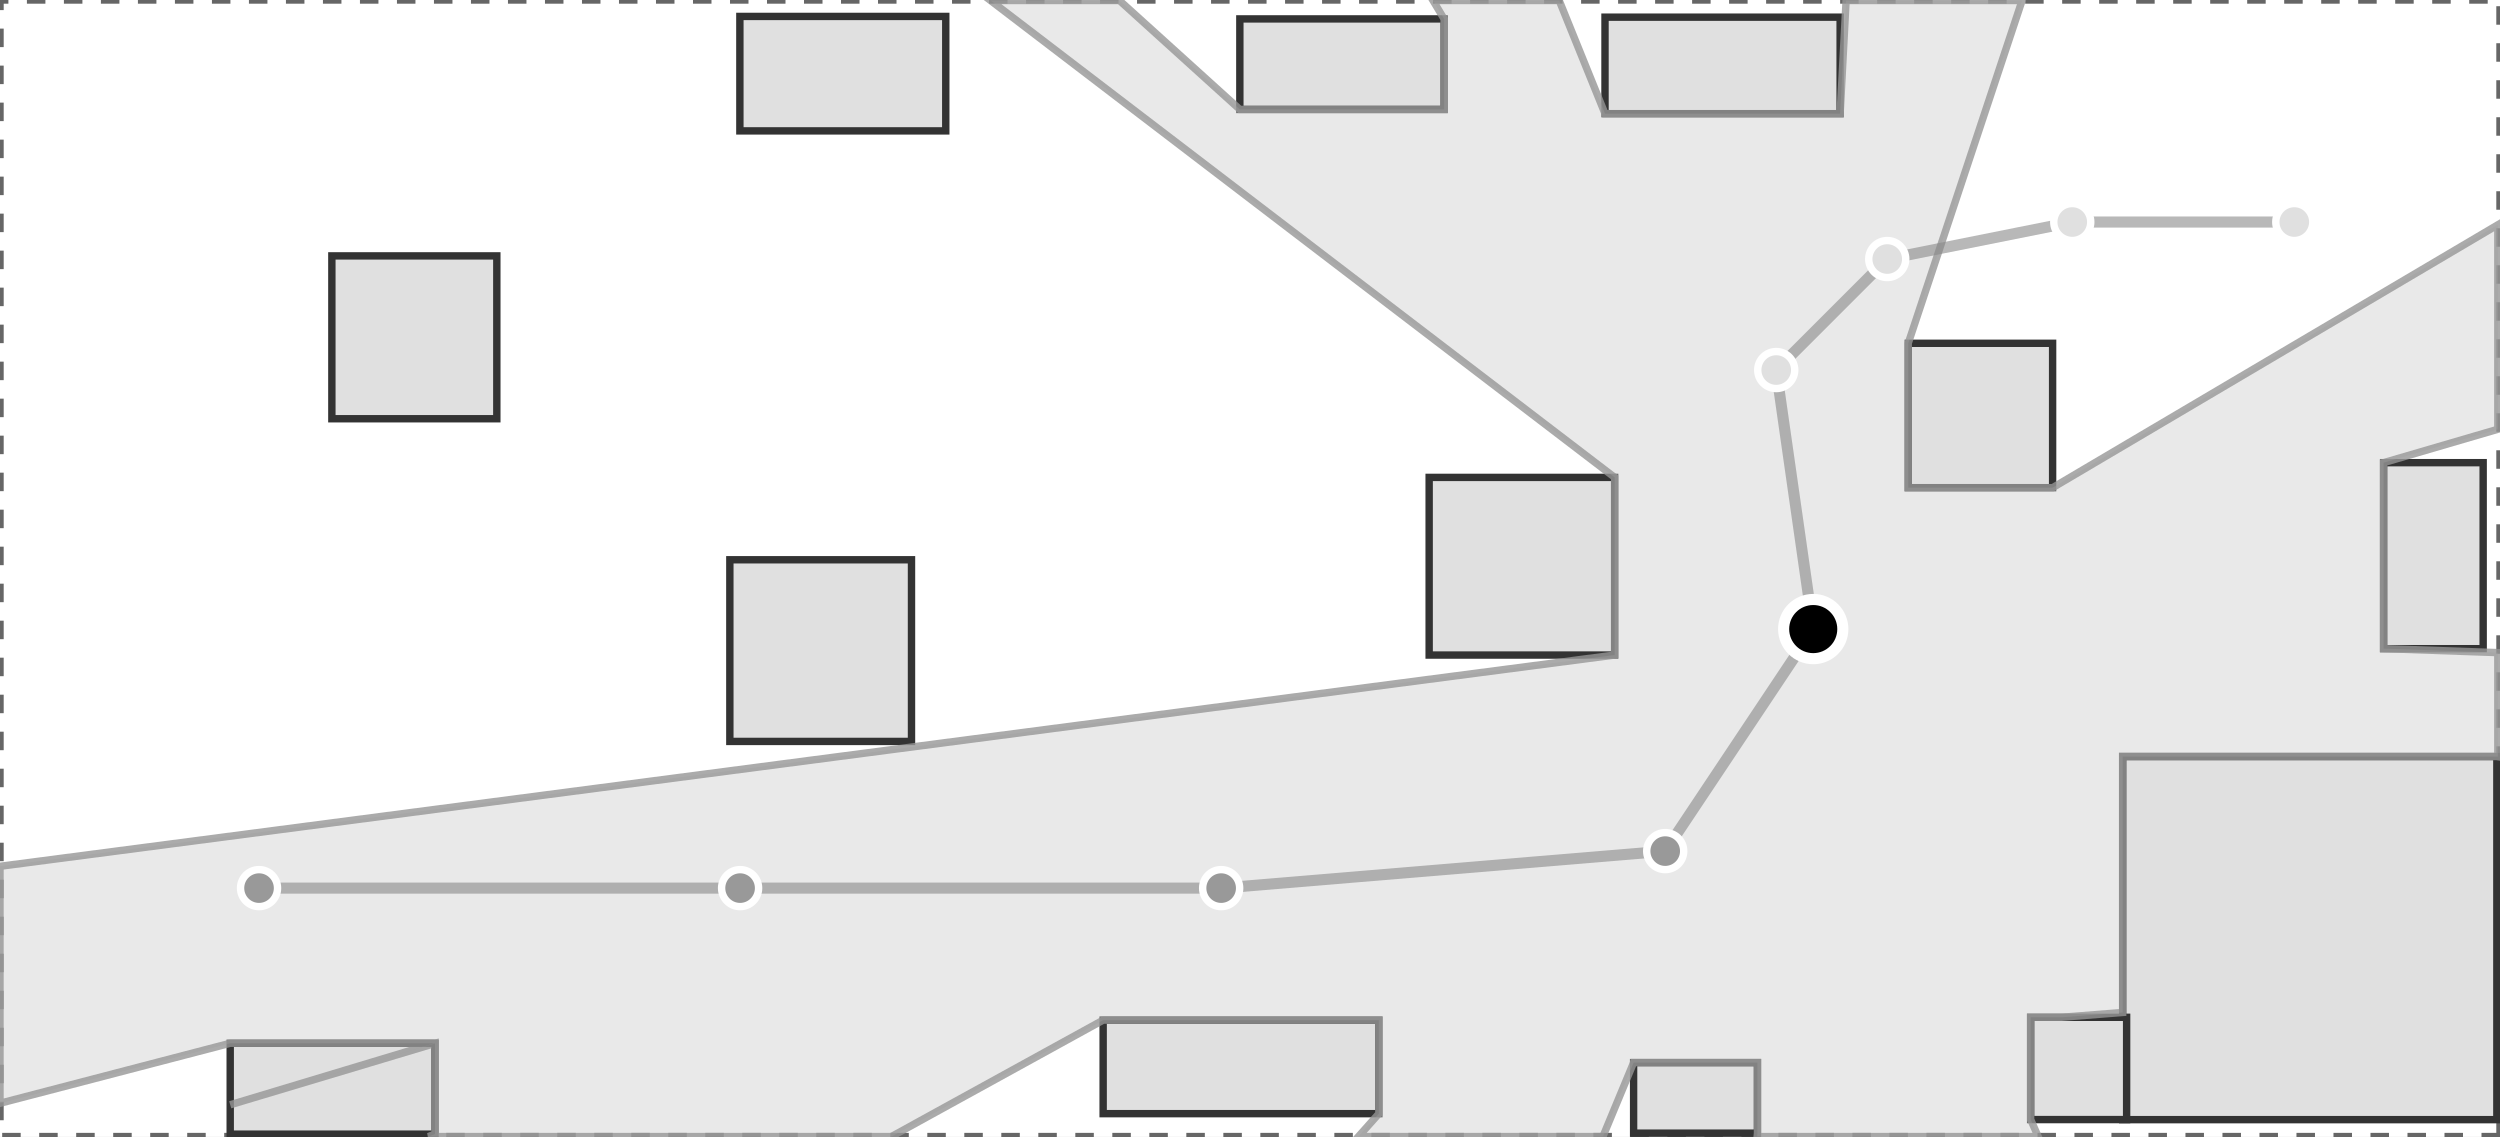
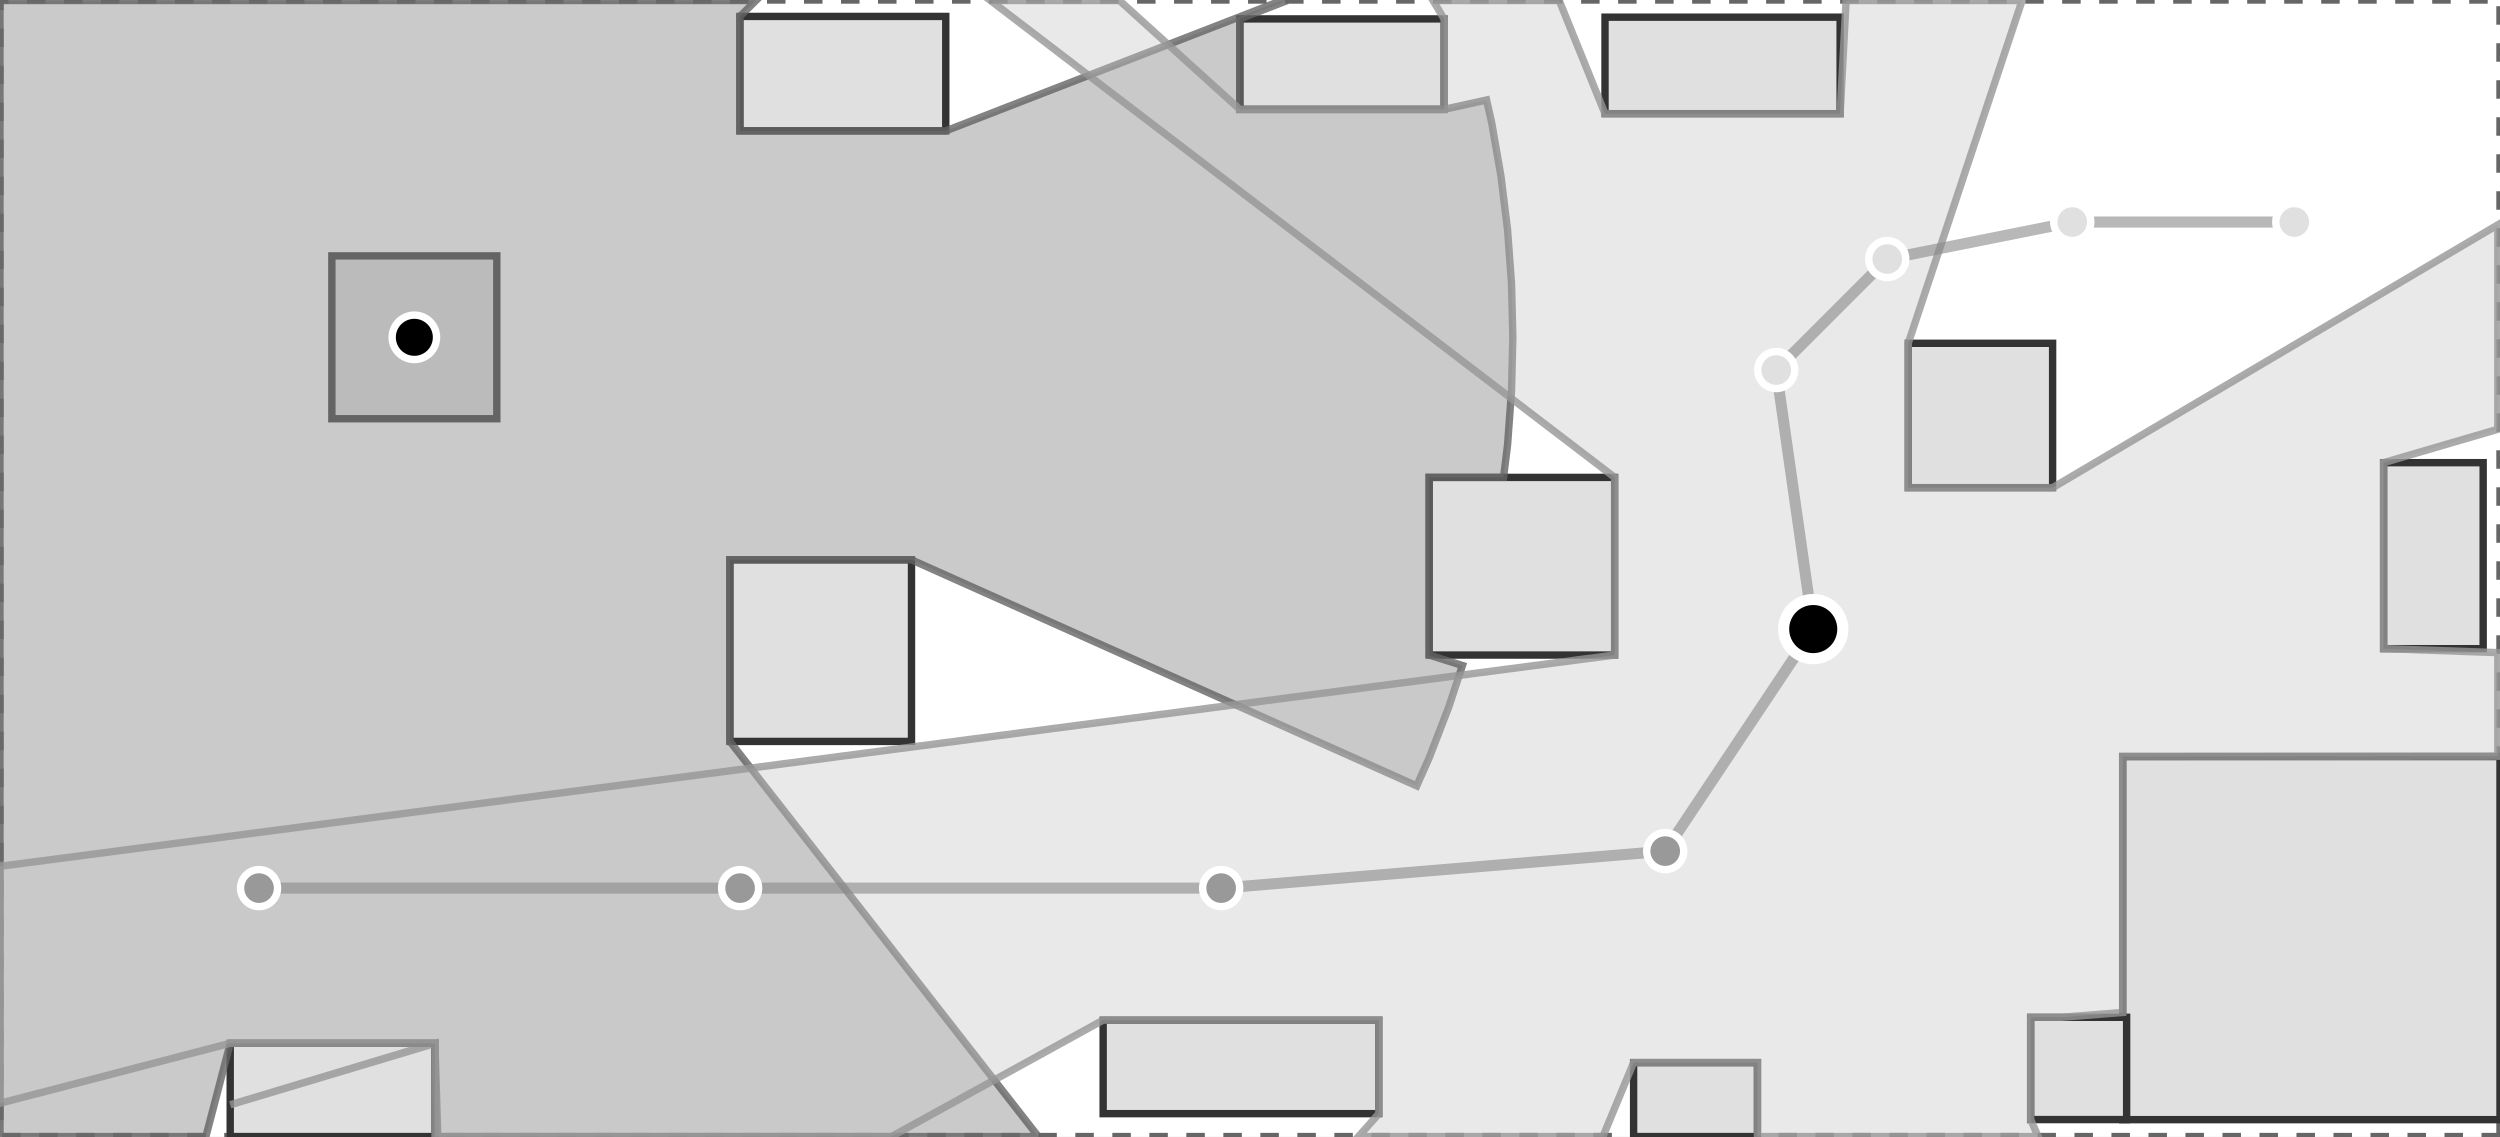
<svg xmlns="http://www.w3.org/2000/svg" baseProfile="full" height="307.14px" version="1.1" viewBox="0 0 675.59 307.14" width="675.59px">
  <defs />
  <rect fill="white" height="307.14" width="675.59" x="0" y="0" />
  <polygon fill="none" points="675.59,307.14 0.0,307.14 0.0,0.0 675.59,0.0 675.59,307.14" stroke="#666666" stroke-dasharray="5,5" stroke-width="2" />
  <polygon fill="#e0e0e0" points="134.26,113.16 89.68,113.16 89.68,69.15 134.26,69.15 134.26,113.16" stroke="#333333" stroke-width="2" />
  <polygon fill="#e0e0e0" points="255.58,35.37 199.94,35.37 199.94,4.44 255.58,4.44 255.58,35.37 255.58,35.37" stroke="#333333" stroke-width="2" />
  <polygon fill="#e0e0e0" points="390.26,29.58 335.05,29.58 335.05,5.11 390.26,5.11 390.26,29.58" stroke="#333333" stroke-width="2" />
  <polygon fill="#e0e0e0" points="497.27,30.72 433.73,30.72 433.73,4.64 497.27,4.64 497.27,30.72" stroke="#333333" stroke-width="2" />
  <polygon fill="#e0e0e0" points="554.69,131.79 515.67,131.79 515.67,92.77 554.69,92.77 554.69,131.79" stroke="#333333" stroke-width="2" />
  <polygon fill="#e0e0e0" points="671.04,175.3 644.13,175.3 644.13,125.03 671.04,125.03 671.04,175.3" stroke="#333333" stroke-width="2" />
  <polygon fill="#e0e0e0" points="246.32,200.36 197.23,200.36 197.23,151.27 246.32,151.27 246.32,200.36" stroke="#333333" stroke-width="2" />
  <polygon fill="#e0e0e0" points="436.34,177.02 386.21,177.02 386.21,129.01 436.34,129.01 436.34,177.02" stroke="#333333" stroke-width="2" />
-   <polygon fill="#e0e0e0" points="674.74,302.57 573.62,302.57 573.62,204.44 674.74,204.44 674.74,302.57" stroke="#333333" stroke-width="2" />
+   <polygon fill="#e0e0e0" points="675.59,302.57 573.62,302.57 573.62,204.44 675.59,204.44 675.59,302.57" stroke="#333333" stroke-width="2" />
  <polygon fill="#e0e0e0" points="574.69,302.55 548.75,302.55 548.75,274.91 574.69,274.91 574.69,302.55" stroke="#333333" stroke-width="2" />
-   <polygon fill="#e0e0e0" points="474.93,306.22 441.46,306.22 441.46,287.15 474.93,287.15 474.93,306.22 474.93,306.22" stroke="#333333" stroke-width="2" />
+   <polygon fill="#e0e0e0" points="474.93,307.14 441.46,307.14 441.46,287.15 474.93,287.15 474.93,307.14 474.93,307.14" stroke="#333333" stroke-width="2" />
  <polygon fill="#e0e0e0" points="372.62,300.95 298.11,300.95 298.11,275.67 372.62,275.67 372.62,300.95 372.62,300.95" stroke="#333333" stroke-width="2" />
-   <polygon fill="#e0e0e0" points="117.56,306.49 62.21,306.49 62.21,281.92 117.56,281.92 117.56,306.49" stroke="#333333" stroke-width="2" />
-   <polygon fill="rgb(200, 200, 200)" fill-opacity="0.4" points="436.34,173.624 436.34,173.629 436.34,173.635 436.34,175.559 436.34,175.564 436.34,175.57 436.34,176.68 436.34,176.685 436.34,176.691 436.34,177.015 6.616664280113194e-15,234.104 -2.8062156885890266e-14,234.153 2.191764140435239e-15,298.143 62.21,281.92 62.385,281.92 89.957,281.92 90.111,281.92 90.265,281.92 117.425,281.92 62.21,298.553 117.56,281.961 117.56,288.789 117.56,288.83 117.56,288.871 117.56,306.448 115.786,307.14 115.902,307.14 240.904,307.14 298.11,275.67 298.155,275.67 335.121,275.67 335.155,275.67 335.188,275.67 372.596,275.67 372.62,275.67 372.62,275.691 372.62,300.924 372.62,300.95 367.096,307.14 433.161,307.14 441.46,287.15 441.474,287.15 448.242,287.15 448.255,287.15 448.269,287.15 474.918,287.15 474.93,287.15 474.93,287.243 474.93,306.095 474.93,306.22 474.842,307.14 550.768,307.14 550.784,307.14 548.75,302.514 548.75,274.935 548.75,274.91 548.764,274.91 556.158,274.91 556.173,274.91 556.188,274.91 557.015,274.91 557.03,274.91 557.045,274.91 573.62,273.606 573.62,273.585 573.62,273.563 573.62,232 573.62,231.987 573.62,231.974 573.62,231.803 573.62,231.79 573.62,231.777 573.62,230.019 573.62,230.006 573.62,229.993 573.62,204.45 573.62,204.44 573.644,204.44 674.638,204.44 675.0,204.488 675.0,204.469 675.0,176.38 675.0,176.362 644.13,175.285 644.13,174.528 644.13,174.512 644.13,174.497 644.13,131.731 644.13,131.714 644.13,131.698 644.13,125.047 644.13,125.03 675.0,116.003 675.0,60.752 554.69,131.79 554.675,131.79 531.722,131.79 531.714,131.79 531.706,131.79 531.624,131.79 531.616,131.79 531.607,131.79 522.012,131.79 522.006,131.79 521.999,131.79 515.676,131.79 515.67,131.79 515.67,131.782 515.67,92.796 515.67,92.77 546.44,0.14 498.883,0.14 497.27,30.72 497.256,30.72 496.137,30.72 496.123,30.72 496.109,30.72 442.62,30.72 442.605,30.72 442.589,30.72 433.746,30.72 433.73,30.72 421.356,0.14 387.277,0.14 387.254,0.14 390.26,5.147 390.26,29.55 390.26,29.58 390.239,29.58 358.071,29.58 358.045,29.58 358.018,29.58 335.081,29.58 335.05,29.58 302.526,0.14 267.682,0.14 436.34,129.01 436.34,129.018 436.34,132.094 436.34,132.102 436.34,132.11 436.34,139.175 436.34,139.182 436.34,139.19 436.34,139.365 436.34,139.372 436.34,139.379 436.34,145.087 436.34,145.094 436.34,145.1 436.34,148.802 436.34,148.808 436.34,148.814 436.34,151.377 436.34,151.383 436.34,151.389 436.34,151.393 436.34,151.399 436.34,151.405 436.34,154.782 436.34,154.788 436.34,154.794 436.34,156.476 436.34,156.482 436.34,156.487 436.34,161.421 436.34,161.426 436.34,161.432 436.34,162.376 436.34,162.381 436.34,162.386 436.34,165.87 436.34,165.876 436.34,165.881 436.34,166.562 436.34,166.567 436.34,166.572" stroke="rgb(150, 150, 150)" stroke-opacity="0.8" stroke-width="2" />
+   <polygon fill="#e0e0e0" points="117.56,307.14 62.21,307.14 62.21,281.92 117.56,281.92 117.56,307.14" stroke="#333333" stroke-width="2" />
+   <polygon fill="rgb(150, 150, 150)" fill-opacity="0.5" points="62.227,281.921 68.0,281.921 68.023,281.921 68.039,281.921 116.891,281.921 116.906,281.921 116.93,281.921 117.539,281.921 118.297,307.14 118.32,307.14 280.562,307.14 280.594,307.14 197.227,200.335 197.227,187.273 197.227,187.249 197.227,187.234 197.227,175.687 197.227,175.671 197.227,175.656 197.227,160.468 197.227,160.46 197.227,160.445 197.227,159.796 197.227,159.781 197.227,159.765 197.227,151.523 197.227,151.507 197.227,151.499 197.227,151.281 197.227,151.273 197.25,151.273 203.656,151.273 203.68,151.273 203.695,151.273 212.969,151.273 212.992,151.273 213.008,151.273 213.016,151.273 213.031,151.273 213.055,151.273 223.266,151.273 223.297,151.273 223.32,151.273 236.148,151.273 236.18,151.273 236.211,151.273 243.203,151.273 243.242,151.273 243.273,151.273 243.523,151.273 243.555,151.273 243.586,151.273 246.281,151.273 382.844,212.374 386.227,204.757 391.469,191.163 395.203,179.843 386.211,177.023 386.211,176.992 386.211,163.781 386.211,163.749 386.211,163.718 386.211,158.484 386.211,158.452 386.211,158.421 386.211,146.304 386.211,146.273 386.211,146.249 386.211,134.546 386.211,134.515 386.211,134.492 386.211,132.46 386.211,132.429 386.211,132.406 386.211,129.038 386.211,129.007 386.414,129.007 406.312,129.007 407.391,120.249 408.461,105.718 408.82,91.156 408.461,76.585 407.391,62.062 405.609,47.601 403.117,33.242 401.719,27.023 390.125,29.577 386.328,29.577 386.195,29.577 386.07,29.577 341.07,29.577 340.977,29.577 340.883,29.577 335.141,29.577 335.047,29.577 335.047,29.554 335.047,22.202 335.047,22.179 335.047,22.156 335.047,5.132 335.047,5.109 347.867,0.14 346.344,0.14 255.578,35.367 255.539,35.367 204.375,35.367 204.359,35.367 204.336,35.367 199.961,35.367 199.938,35.367 199.938,35.359 199.938,4.46 199.938,4.437 204.281,0.14 0.195,0.14 0.172,0.14 0.148,0.14 0.023,0.14 0.0,0.14 0.0,0.156 0.0,307.085 0.0,307.14 0.031,307.14 55.609,307.14 55.633,307.14" stroke="rgb(100, 100, 100)" stroke-opacity="0.8" stroke-width="2" />
+   <circle cx="111.97" cy="91.155" fill="#000000" r="6" stroke="white" stroke-width="2" />
+   <polygon fill="rgb(200, 200, 200)" fill-opacity="0.4" points="436.34,173.624 436.34,173.629 436.34,173.635 436.34,175.559 436.34,175.564 436.34,175.57 436.34,176.68 436.34,176.685 436.34,176.691 436.34,177.015 6.616664280113194e-15,234.104 -2.8062156885890266e-14,234.153 2.191764140435239e-15,298.143 62.21,281.92 62.385,281.92 89.957,281.92 90.111,281.92 90.265,281.92 117.425,281.92 62.21,298.553 117.56,281.961 117.56,289.355 117.56,289.396 117.56,289.437 117.56,307.098 117.56,307.14 117.675,307.14 240.904,307.14 298.11,275.67 298.155,275.67 335.121,275.67 335.155,275.67 335.188,275.67 372.596,275.67 372.62,275.67 372.62,275.691 372.62,300.924 372.62,300.95 367.096,307.14 433.161,307.14 441.46,287.15 441.474,287.15 448.522,287.15 448.535,287.15 448.549,287.15 474.918,287.15 474.93,287.15 474.93,287.243 474.93,307.014 474.93,307.14 474.944,307.14 550.768,307.14 550.784,307.14 548.75,302.514 548.75,274.935 548.75,274.91 548.764,274.91 556.158,274.91 556.173,274.91 556.188,274.91 557.015,274.91 557.03,274.91 557.045,274.91 573.62,273.606 573.62,273.585 573.62,273.563 573.62,232 573.62,231.987 573.62,231.974 573.62,231.803 573.62,231.79 573.62,231.777 573.62,229.744 573.62,229.731 573.62,229.719 573.62,204.45 573.62,204.44 573.644,204.44 675.0,204.35 675.0,204.331 675.0,204.311 675.0,176.38 675.0,176.362 644.13,175.285 644.13,174.528 644.13,174.512 644.13,174.497 644.13,131.731 644.13,131.714 644.13,131.698 644.13,125.047 644.13,125.03 675.0,116.003 675.0,60.752 554.69,131.79 554.675,131.79 531.722,131.79 531.714,131.79 531.706,131.79 531.624,131.79 531.616,131.79 531.607,131.79 522.012,131.79 522.006,131.79 521.999,131.79 515.676,131.79 515.67,131.79 515.67,131.782 515.67,92.796 515.67,92.77 546.44,0.14 498.883,0.14 497.27,30.72 497.256,30.72 496.137,30.72 496.123,30.72 496.109,30.72 442.62,30.72 442.605,30.72 442.589,30.72 433.746,30.72 433.73,30.72 421.356,0.14 387.277,0.14 387.254,0.14 390.26,5.147 390.26,29.55 390.26,29.58 390.239,29.58 358.071,29.58 358.045,29.58 358.018,29.58 335.081,29.58 335.05,29.58 302.526,0.14 267.682,0.14 436.34,129.01 436.34,129.018 436.34,132.094 436.34,132.102 436.34,132.11 436.34,139.175 436.34,139.182 436.34,139.19 436.34,139.365 436.34,139.372 436.34,139.379 436.34,145.087 436.34,145.094 436.34,145.1 436.34,148.802 436.34,148.808 436.34,148.814 436.34,151.377 436.34,151.383 436.34,151.389 436.34,151.393 436.34,151.399 436.34,151.405 436.34,154.782 436.34,154.788 436.34,154.794 436.34,156.476 436.34,156.482 436.34,156.487 436.34,161.421 436.34,161.426 436.34,161.432 436.34,162.376 436.34,162.381 436.34,162.386 436.34,165.87 436.34,165.876 436.34,165.881 436.34,166.562 436.34,166.567 436.34,166.572" stroke="rgb(150, 150, 150)" stroke-opacity="0.8" stroke-width="2" />
  <line opacity="0.6" stroke="#888888" stroke-width="3" x1="70" x2="200" y1="240.0" y2="240.0" />
  <line opacity="0.6" stroke="#888888" stroke-width="3" x1="200" x2="330" y1="240.0" y2="240.0" />
  <line opacity="0.6" stroke="#888888" stroke-width="3" x1="330" x2="450" y1="240.0" y2="230.0" />
  <line opacity="0.6" stroke="#888888" stroke-width="3" x1="450" x2="490" y1="230.0" y2="170.0" />
  <line opacity="0.6" stroke="#888888" stroke-width="3" x1="490" x2="480" y1="170.0" y2="100.0" />
  <line opacity="0.6" stroke="#888888" stroke-width="3" x1="480" x2="510" y1="100.0" y2="70.0" />
  <line opacity="0.6" stroke="#888888" stroke-width="3" x1="510" x2="560" y1="70.0" y2="60.0" />
  <line opacity="0.6" stroke="#888888" stroke-width="3" x1="560" x2="620" y1="60.0" y2="60.0" />
  <circle cx="70" cy="240.0" fill="#999999" r="5" stroke="white" stroke-width="2" />
  <circle cx="200" cy="240.0" fill="#999999" r="5" stroke="white" stroke-width="2" />
  <circle cx="330" cy="240.0" fill="#999999" r="5" stroke="white" stroke-width="2" />
  <circle cx="450" cy="230.0" fill="#999999" r="5" stroke="white" stroke-width="2" />
  <circle cx="490" cy="170.0" fill="#000000" r="8" stroke="white" stroke-width="3" />
  <circle cx="480" cy="100.0" fill="#E0E0E0" r="5" stroke="white" stroke-width="2" />
  <circle cx="510" cy="70.0" fill="#E0E0E0" r="5" stroke="white" stroke-width="2" />
  <circle cx="560" cy="60.0" fill="#E0E0E0" r="5" stroke="white" stroke-width="2" />
  <circle cx="620" cy="60.0" fill="#E0E0E0" r="5" stroke="white" stroke-width="2" />
</svg>
